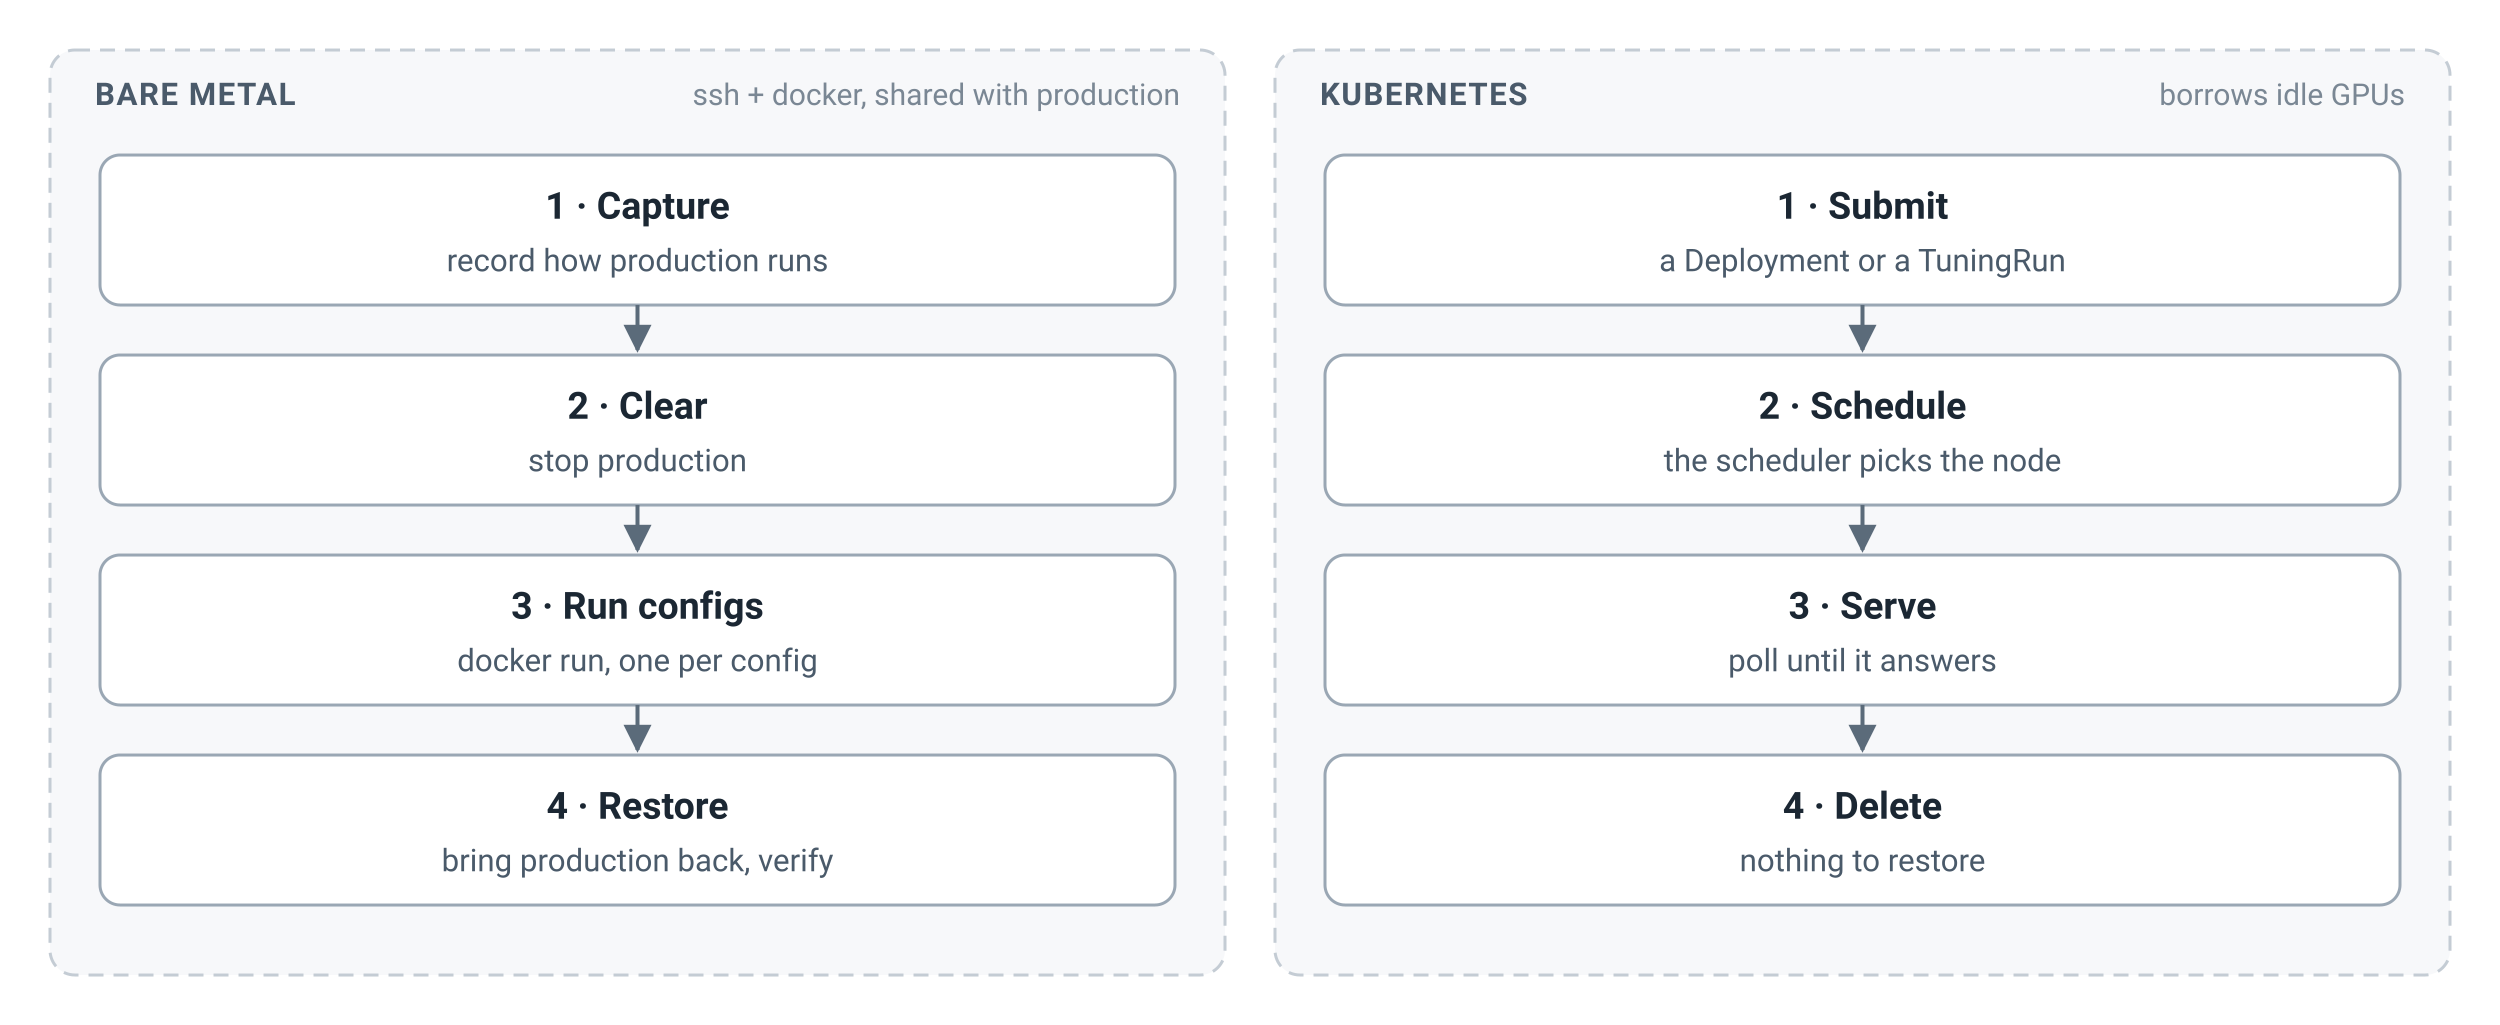
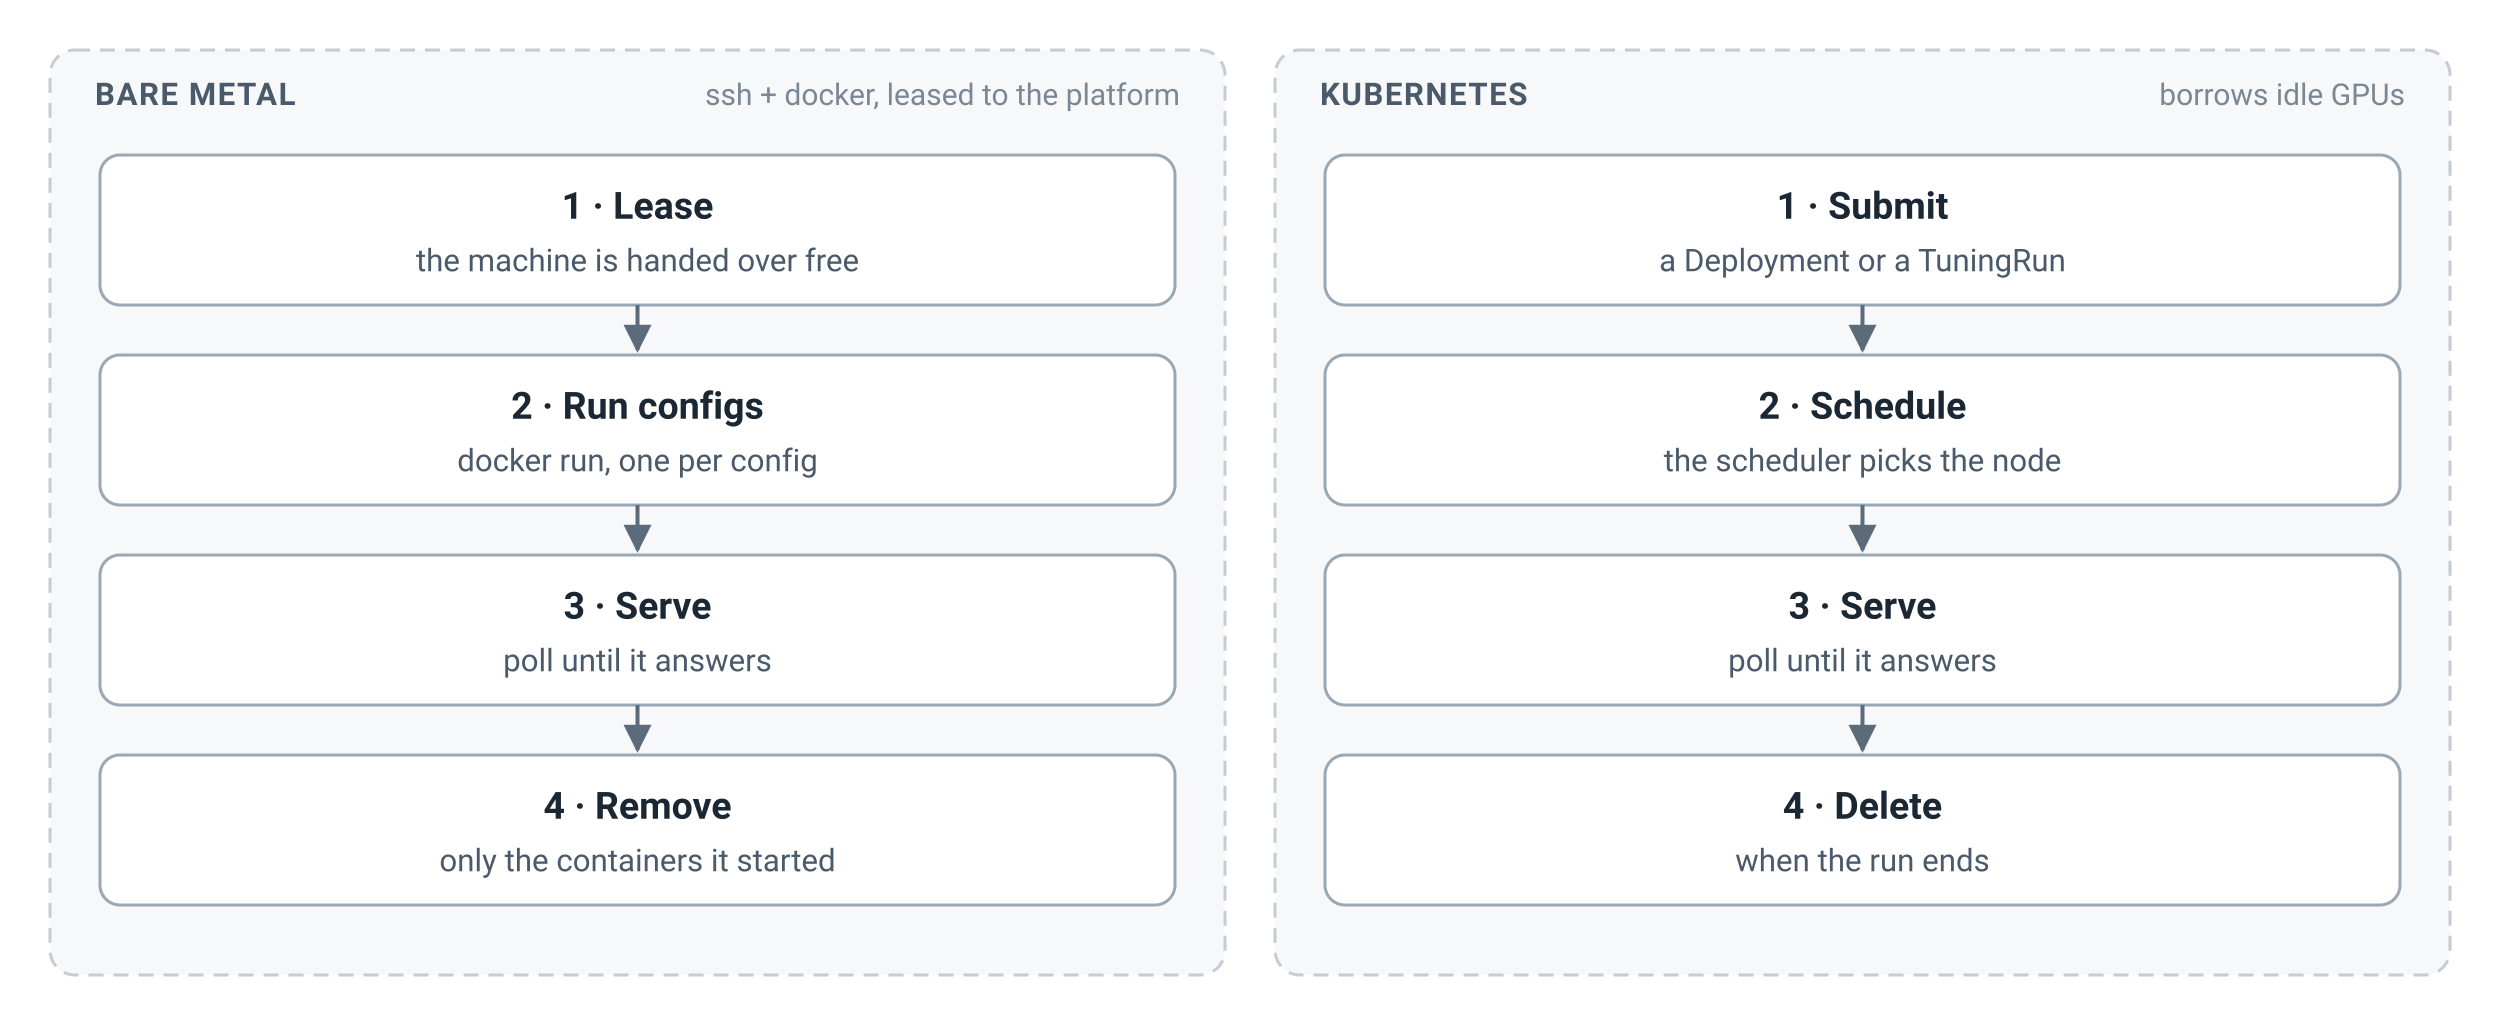
<svg xmlns="http://www.w3.org/2000/svg" viewBox="0 0 1000 410" font-family="-apple-system, Segoe UI, Roboto, Helvetica, Arial, sans-serif">
  <defs>
    <marker id="a-grey" viewBox="0 0 10 10" refX="9" refY="5" markerWidth="7" markerHeight="7" orient="auto-start-reverse">
      <path d="M0 0 L10 5 L0 10 z" fill="#5b6b7a" />
    </marker>
    <marker id="a-green" viewBox="0 0 10 10" refX="9" refY="5" markerWidth="7" markerHeight="7" orient="auto-start-reverse">
      <path d="M0 0 L10 5 L0 10 z" fill="#2f6f4f" />
    </marker>
    <marker id="a-orange" viewBox="0 0 10 10" refX="9" refY="5" markerWidth="7" markerHeight="7" orient="auto-start-reverse">
      <path d="M0 0 L10 5 L0 10 z" fill="#c07a2c" />
    </marker>
    <marker id="a-purple" viewBox="0 0 10 10" refX="9" refY="5" markerWidth="7" markerHeight="7" orient="auto-start-reverse">
      <path d="M0 0 L10 5 L0 10 z" fill="#8b72be" />
    </marker>
    <marker id="a-red" viewBox="0 0 10 10" refX="9" refY="5" markerWidth="7" markerHeight="7" orient="auto-start-reverse">
      <path d="M0 0 L10 5 L0 10 z" fill="#c96161" />
    </marker>
    <marker id="a-blue" viewBox="0 0 10 10" refX="9" refY="5" markerWidth="7" markerHeight="7" orient="auto-start-reverse">
      <path d="M0 0 L10 5 L0 10 z" fill="#5b85c9" />
    </marker>
  </defs>
  <rect width="1000" height="410" fill="#ffffff" />
  <rect x="20" y="20" width="470" height="370" rx="10" fill="#f7f8fa" stroke="#c4ccd4" stroke-width="1.2" stroke-dasharray="6 4" />
  <text x="38" y="42" font-size="12.5" fill="#4a5a6a" font-weight="700" letter-spacing="0.6" text-anchor="start">BARE METAL</text>
-   <text x="472" y="42" font-size="12" fill="#7a8794" text-anchor="end">ssh + docker, shared with production</text>
+   <text x="472" y="42" font-size="12" fill="#7a8794" text-anchor="end">ssh + docker, leased to the platform</text>
  <rect x="40" y="62" width="430" height="60" rx="8" fill="#ffffff" stroke="#9aa7b4" stroke-width="1.2" />
-   <text x="255.0" y="87.5" font-size="15" fill="#1b2733" font-weight="700" text-anchor="middle">1 · Capture</text>
-   <text x="255.0" y="108.5" font-size="12.5" fill="#4a5a6a" text-anchor="middle">record how production runs</text>
+   <text x="255.0" y="87.5" font-size="15" fill="#1b2733" font-weight="700" text-anchor="middle">1 · Lease</text>
+   <text x="255.0" y="108.5" font-size="12.5" fill="#4a5a6a" text-anchor="middle">the machine is handed over free</text>
  <path d="M255 122 L255 140" fill="none" stroke="#5b6b7a" stroke-width="1.6" marker-end="url(#a-grey)" />
  <rect x="40" y="142" width="430" height="60" rx="8" fill="#ffffff" stroke="#9aa7b4" stroke-width="1.2" />
-   <text x="255.0" y="167.5" font-size="15" fill="#1b2733" font-weight="700" text-anchor="middle">2 · Clear</text>
-   <text x="255.0" y="188.5" font-size="12.5" fill="#4a5a6a" text-anchor="middle">stop production</text>
+   <text x="255.0" y="167.5" font-size="15" fill="#1b2733" font-weight="700" text-anchor="middle">2 · Run configs</text>
+   <text x="255.0" y="188.5" font-size="12.5" fill="#4a5a6a" text-anchor="middle">docker run, one per config</text>
  <path d="M255 202 L255 220" fill="none" stroke="#5b6b7a" stroke-width="1.6" marker-end="url(#a-grey)" />
  <rect x="40" y="222" width="430" height="60" rx="8" fill="#ffffff" stroke="#9aa7b4" stroke-width="1.2" />
-   <text x="255.0" y="247.5" font-size="15" fill="#1b2733" font-weight="700" text-anchor="middle">3 · Run configs</text>
-   <text x="255.0" y="268.5" font-size="12.5" fill="#4a5a6a" text-anchor="middle">docker run, one per config</text>
+   <text x="255.0" y="247.5" font-size="15" fill="#1b2733" font-weight="700" text-anchor="middle">3 · Serve</text>
+   <text x="255.0" y="268.5" font-size="12.5" fill="#4a5a6a" text-anchor="middle">poll until it answers</text>
  <path d="M255 282 L255 300" fill="none" stroke="#5b6b7a" stroke-width="1.6" marker-end="url(#a-grey)" />
  <rect x="40" y="302" width="430" height="60" rx="8" fill="#ffffff" stroke="#9aa7b4" stroke-width="1.2" />
-   <text x="255.0" y="327.5" font-size="15" fill="#1b2733" font-weight="700" text-anchor="middle">4 · Restore</text>
-   <text x="255.0" y="348.5" font-size="12.5" fill="#4a5a6a" text-anchor="middle">bring production back, verify</text>
+   <text x="255.0" y="327.5" font-size="15" fill="#1b2733" font-weight="700" text-anchor="middle">4 · Remove</text>
+   <text x="255.0" y="348.5" font-size="12.5" fill="#4a5a6a" text-anchor="middle">only the containers it started</text>
  <rect x="510" y="20" width="470" height="370" rx="10" fill="#f7f8fa" stroke="#c4ccd4" stroke-width="1.2" stroke-dasharray="6 4" />
  <text x="528" y="42" font-size="12.5" fill="#4a5a6a" font-weight="700" letter-spacing="0.6" text-anchor="start">KUBERNETES</text>
  <text x="962" y="42" font-size="12" fill="#7a8794" text-anchor="end">borrows idle GPUs</text>
  <rect x="530" y="62" width="430" height="60" rx="8" fill="#ffffff" stroke="#9aa7b4" stroke-width="1.2" />
  <text x="745.0" y="87.5" font-size="15" fill="#1b2733" font-weight="700" text-anchor="middle">1 · Submit</text>
  <text x="745.0" y="108.5" font-size="12.5" fill="#4a5a6a" text-anchor="middle">a Deployment or a TuningRun</text>
  <path d="M745 122 L745 140" fill="none" stroke="#5b6b7a" stroke-width="1.6" marker-end="url(#a-grey)" />
  <rect x="530" y="142" width="430" height="60" rx="8" fill="#ffffff" stroke="#9aa7b4" stroke-width="1.2" />
  <text x="745.0" y="167.5" font-size="15" fill="#1b2733" font-weight="700" text-anchor="middle">2 · Schedule</text>
  <text x="745.0" y="188.5" font-size="12.5" fill="#4a5a6a" text-anchor="middle">the scheduler picks the node</text>
  <path d="M745 202 L745 220" fill="none" stroke="#5b6b7a" stroke-width="1.6" marker-end="url(#a-grey)" />
  <rect x="530" y="222" width="430" height="60" rx="8" fill="#ffffff" stroke="#9aa7b4" stroke-width="1.2" />
  <text x="745.0" y="247.5" font-size="15" fill="#1b2733" font-weight="700" text-anchor="middle">3 · Serve</text>
  <text x="745.0" y="268.5" font-size="12.5" fill="#4a5a6a" text-anchor="middle">poll until it answers</text>
  <path d="M745 282 L745 300" fill="none" stroke="#5b6b7a" stroke-width="1.6" marker-end="url(#a-grey)" />
  <rect x="530" y="302" width="430" height="60" rx="8" fill="#ffffff" stroke="#9aa7b4" stroke-width="1.2" />
  <text x="745.0" y="327.5" font-size="15" fill="#1b2733" font-weight="700" text-anchor="middle">4 · Delete</text>
-   <text x="745.0" y="348.5" font-size="12.5" fill="#4a5a6a" text-anchor="middle">nothing to restore</text>
+   <text x="745.0" y="348.5" font-size="12.5" fill="#4a5a6a" text-anchor="middle">when the run ends</text>
</svg>
